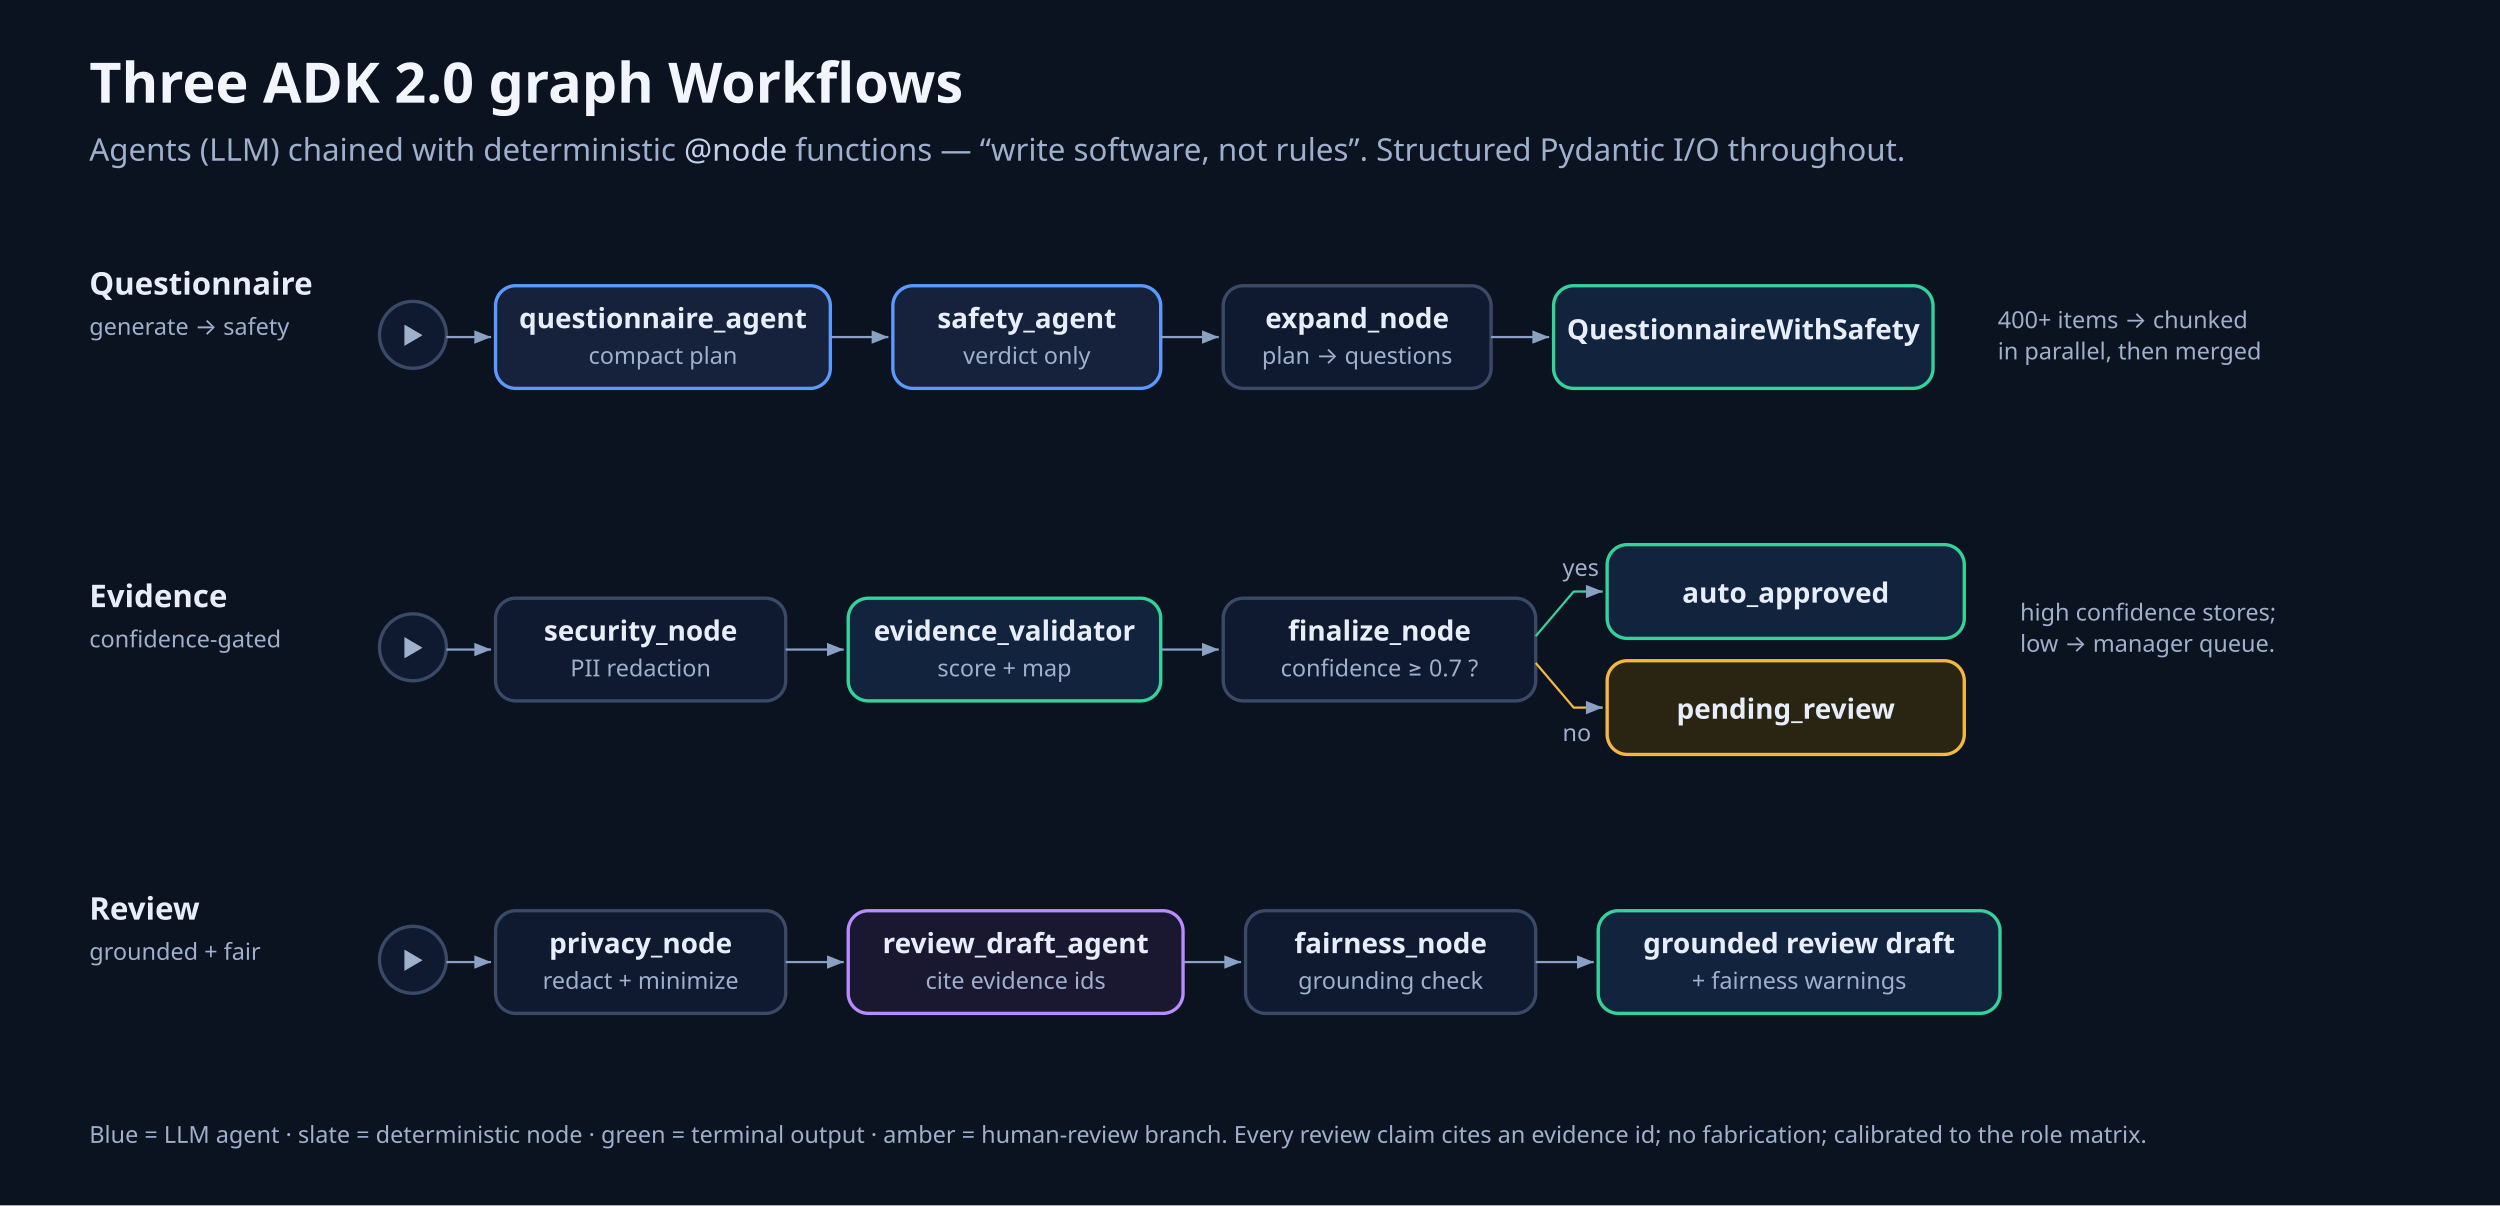
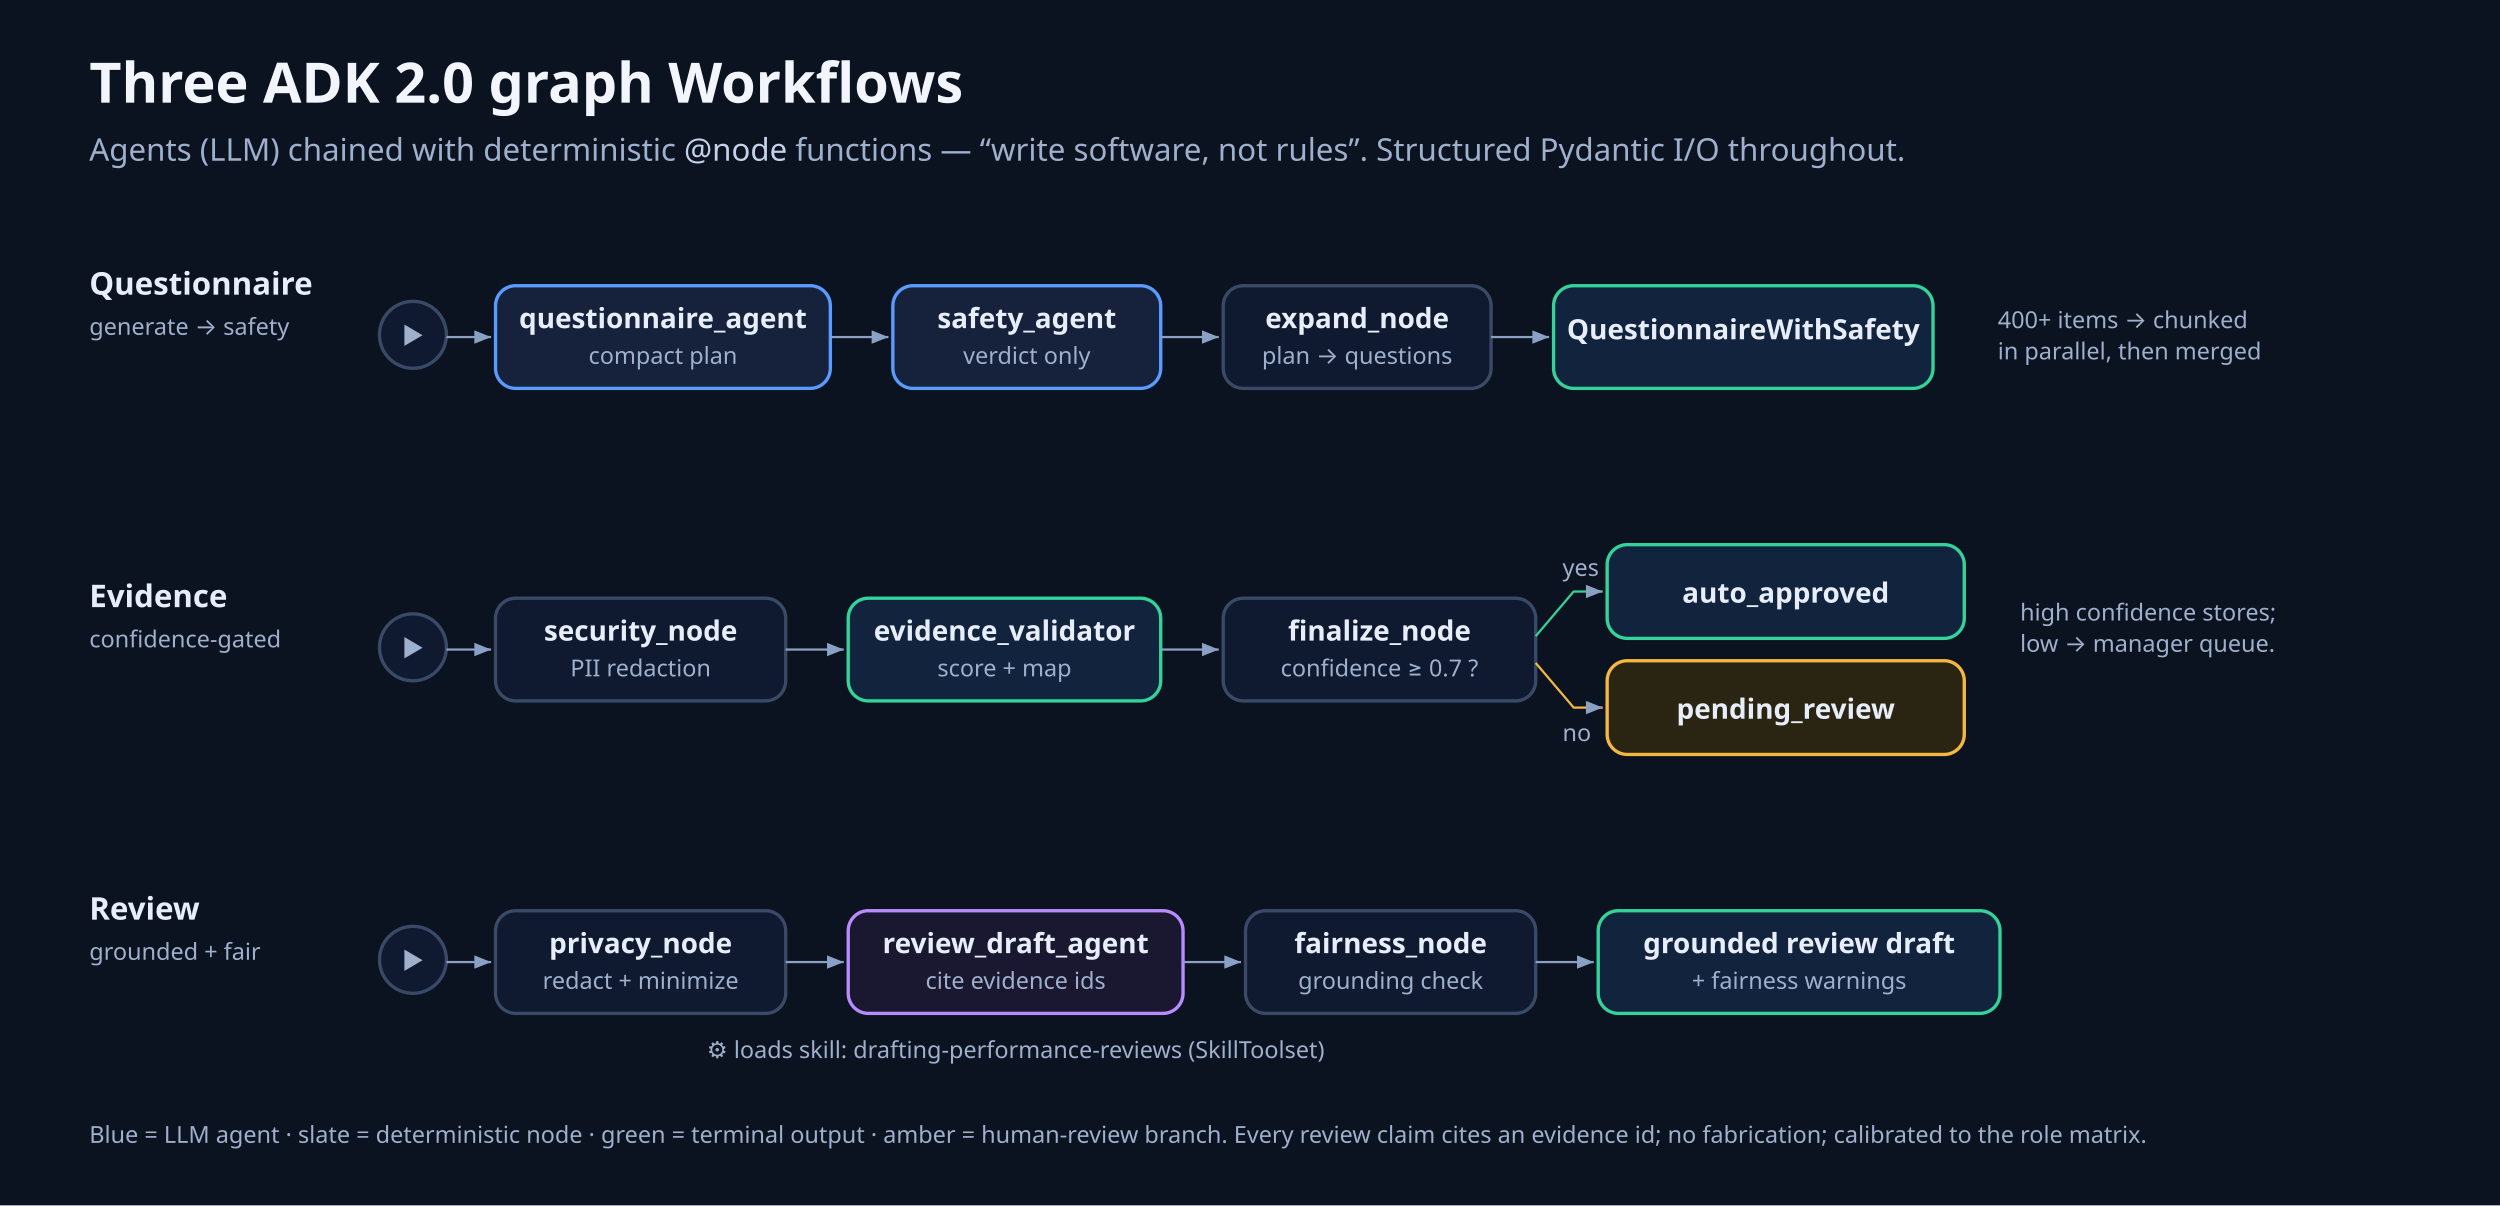
<svg xmlns="http://www.w3.org/2000/svg" viewBox="0 0 1120 540" role="img" aria-labelledby="t d" font-family="'Segoe UI',system-ui,-apple-system,sans-serif">
  <defs>
    <marker id="a" markerWidth="9" markerHeight="8" refX="7.5" refY="3" orient="auto">
      <path d="M0 0 L7.5 3 L0 6 Z" fill="#8aa0c4" />
    </marker>
    <style>
      .t{fill:#f2f6fc;font-weight:800;font-size:25px}
      .sub{fill:#9fb0cc;font-size:14px}
      .lane{fill:#e7eef9;font-weight:700;font-size:14px}
      .node{stroke-width:1.5}
      .nl{fill:#e7eef9;font-weight:600;font-size:12.5px}
      .sm{fill:#9fb0cc;font-size:10.5px}
      .st{fill:#0f1a30;stroke:#3a4a66;stroke-width:1.5}
    </style>
  </defs>
  <rect width="1120" height="540" fill="#0b1220" />
  <text x="40" y="46" class="t">Three ADK 2.0 graph Workflows</text>
  <text x="40" y="72" class="sub">Agents (LLM) chained with deterministic <tspan fill="#c3d1ea">@node</tspan> functions — “write software, not rules”. Structured Pydantic I/O throughout.</text>
  <text x="40" y="132" class="lane" fill="#8fb6ff">Questionnaire</text>
  <text x="40" y="150" class="sm">generate → safety</text>
  <circle cx="185" cy="150" r="15" class="st" />
  <text x="185" y="154" text-anchor="middle" class="sm">▶</text>
  <rect x="222" y="128" width="150" height="46" rx="9" fill="#16223c" stroke="#5b9bff" class="node" />
  <text x="297" y="147" text-anchor="middle" class="nl">questionnaire_agent</text>
  <text x="297" y="163" text-anchor="middle" class="sm">compact plan</text>
  <rect x="400" y="128" width="120" height="46" rx="9" fill="#16223c" stroke="#5b9bff" class="node" />
  <text x="460" y="147" text-anchor="middle" class="nl">safety_agent</text>
  <text x="460" y="163" text-anchor="middle" class="sm">verdict only</text>
  <rect x="548" y="128" width="120" height="46" rx="9" class="st" />
  <text x="608" y="147" text-anchor="middle" class="nl">expand_node</text>
  <text x="608" y="163" text-anchor="middle" class="sm">plan → questions</text>
  <rect x="696" y="128" width="170" height="46" rx="9" fill="#12233d" stroke="#34d399" class="node" />
  <text x="781" y="152" text-anchor="middle" class="nl">QuestionnaireWithSafety</text>
  <line x1="200" y1="151" x2="220" y2="151" stroke="#8aa0c4" marker-end="url(#a)" />
  <line x1="372" y1="151" x2="398" y2="151" stroke="#8aa0c4" marker-end="url(#a)" />
  <line x1="520" y1="151" x2="546" y2="151" stroke="#8aa0c4" marker-end="url(#a)" />
  <line x1="668" y1="151" x2="694" y2="151" stroke="#8aa0c4" marker-end="url(#a)" />
  <text x="895" y="147" class="sm">400+ items → chunked</text>
  <text x="895" y="161" class="sm">in parallel, then merged</text>
  <text x="40" y="272" class="lane" fill="#7ee0b8">Evidence</text>
  <text x="40" y="290" class="sm">confidence-gated</text>
  <circle cx="185" cy="290" r="15" class="st" />
  <text x="185" y="294" text-anchor="middle" class="sm">▶</text>
  <rect x="222" y="268" width="130" height="46" rx="9" class="st" />
  <text x="287" y="287" text-anchor="middle" class="nl">security_node</text>
  <text x="287" y="303" text-anchor="middle" class="sm">PII redaction</text>
  <rect x="380" y="268" width="140" height="46" rx="9" fill="#12233d" stroke="#34d399" class="node" />
  <text x="450" y="287" text-anchor="middle" class="nl">evidence_validator</text>
  <text x="450" y="303" text-anchor="middle" class="sm">score + map</text>
  <rect x="548" y="268" width="140" height="46" rx="9" class="st" />
  <text x="618" y="287" text-anchor="middle" class="nl">finalize_node</text>
  <text x="618" y="303" text-anchor="middle" class="sm">confidence ≥ 0.7 ?</text>
  <rect x="720" y="244" width="160" height="42" rx="9" fill="#12233d" stroke="#34d399" class="node" />
  <text x="800" y="270" text-anchor="middle" class="nl">auto_approved</text>
  <rect x="720" y="296" width="160" height="42" rx="9" fill="#2a2412" stroke="#f4b740" class="node" />
  <text x="800" y="322" text-anchor="middle" class="nl">pending_review</text>
  <line x1="200" y1="291" x2="220" y2="291" stroke="#8aa0c4" marker-end="url(#a)" />
  <line x1="352" y1="291" x2="378" y2="291" stroke="#8aa0c4" marker-end="url(#a)" />
  <line x1="520" y1="291" x2="546" y2="291" stroke="#8aa0c4" marker-end="url(#a)" />
  <path d="M688 285 L705 265 L718 265" fill="none" stroke="#34d399" marker-end="url(#a)" />
  <text x="700" y="258" class="sm" fill="#7ee0b8">yes</text>
  <path d="M688 297 L705 317 L718 317" fill="none" stroke="#f4b740" marker-end="url(#a)" />
  <text x="700" y="332" class="sm" fill="#f4b740">no</text>
  <text x="905" y="278" class="sm">high confidence stores;</text>
  <text x="905" y="292" class="sm">low → manager queue.</text>
  <text x="40" y="412" class="lane" fill="#cbb0ff">Review</text>
  <text x="40" y="430" class="sm">grounded + fair</text>
  <circle cx="185" cy="430" r="15" class="st" />
  <text x="185" y="434" text-anchor="middle" class="sm">▶</text>
  <rect x="222" y="408" width="130" height="46" rx="9" class="st" />
  <text x="287" y="427" text-anchor="middle" class="nl">privacy_node</text>
  <text x="287" y="443" text-anchor="middle" class="sm">redact + minimize</text>
  <rect x="380" y="408" width="150" height="46" rx="9" fill="#1a1730" stroke="#b98bff" class="node" />
  <text x="455" y="427" text-anchor="middle" class="nl">review_draft_agent</text>
  <text x="455" y="443" text-anchor="middle" class="sm">cite evidence ids</text>
  <rect x="558" y="408" width="130" height="46" rx="9" class="st" />
  <text x="623" y="427" text-anchor="middle" class="nl">fairness_node</text>
  <text x="623" y="443" text-anchor="middle" class="sm">grounding check</text>
  <rect x="716" y="408" width="180" height="46" rx="9" fill="#12233d" stroke="#34d399" class="node" />
  <text x="806" y="427" text-anchor="middle" class="nl">grounded review draft</text>
  <text x="806" y="443" text-anchor="middle" class="sm">+ fairness warnings</text>
  <line x1="200" y1="431" x2="220" y2="431" stroke="#8aa0c4" marker-end="url(#a)" />
  <line x1="352" y1="431" x2="378" y2="431" stroke="#8aa0c4" marker-end="url(#a)" />
  <line x1="530" y1="431" x2="556" y2="431" stroke="#8aa0c4" marker-end="url(#a)" />
  <line x1="688" y1="431" x2="714" y2="431" stroke="#8aa0c4" marker-end="url(#a)" />
+   <text x="455" y="474" text-anchor="middle" class="sm" fill="#b98bff">⚙ loads skill: drafting-performance-reviews (SkillToolset)</text>
  <text x="40" y="512" class="sm">Blue = LLM agent · slate = deterministic node · green = terminal output · amber = human-review branch.  Every review claim cites an evidence id; no fabrication; calibrated to the role matrix.</text>
</svg>
